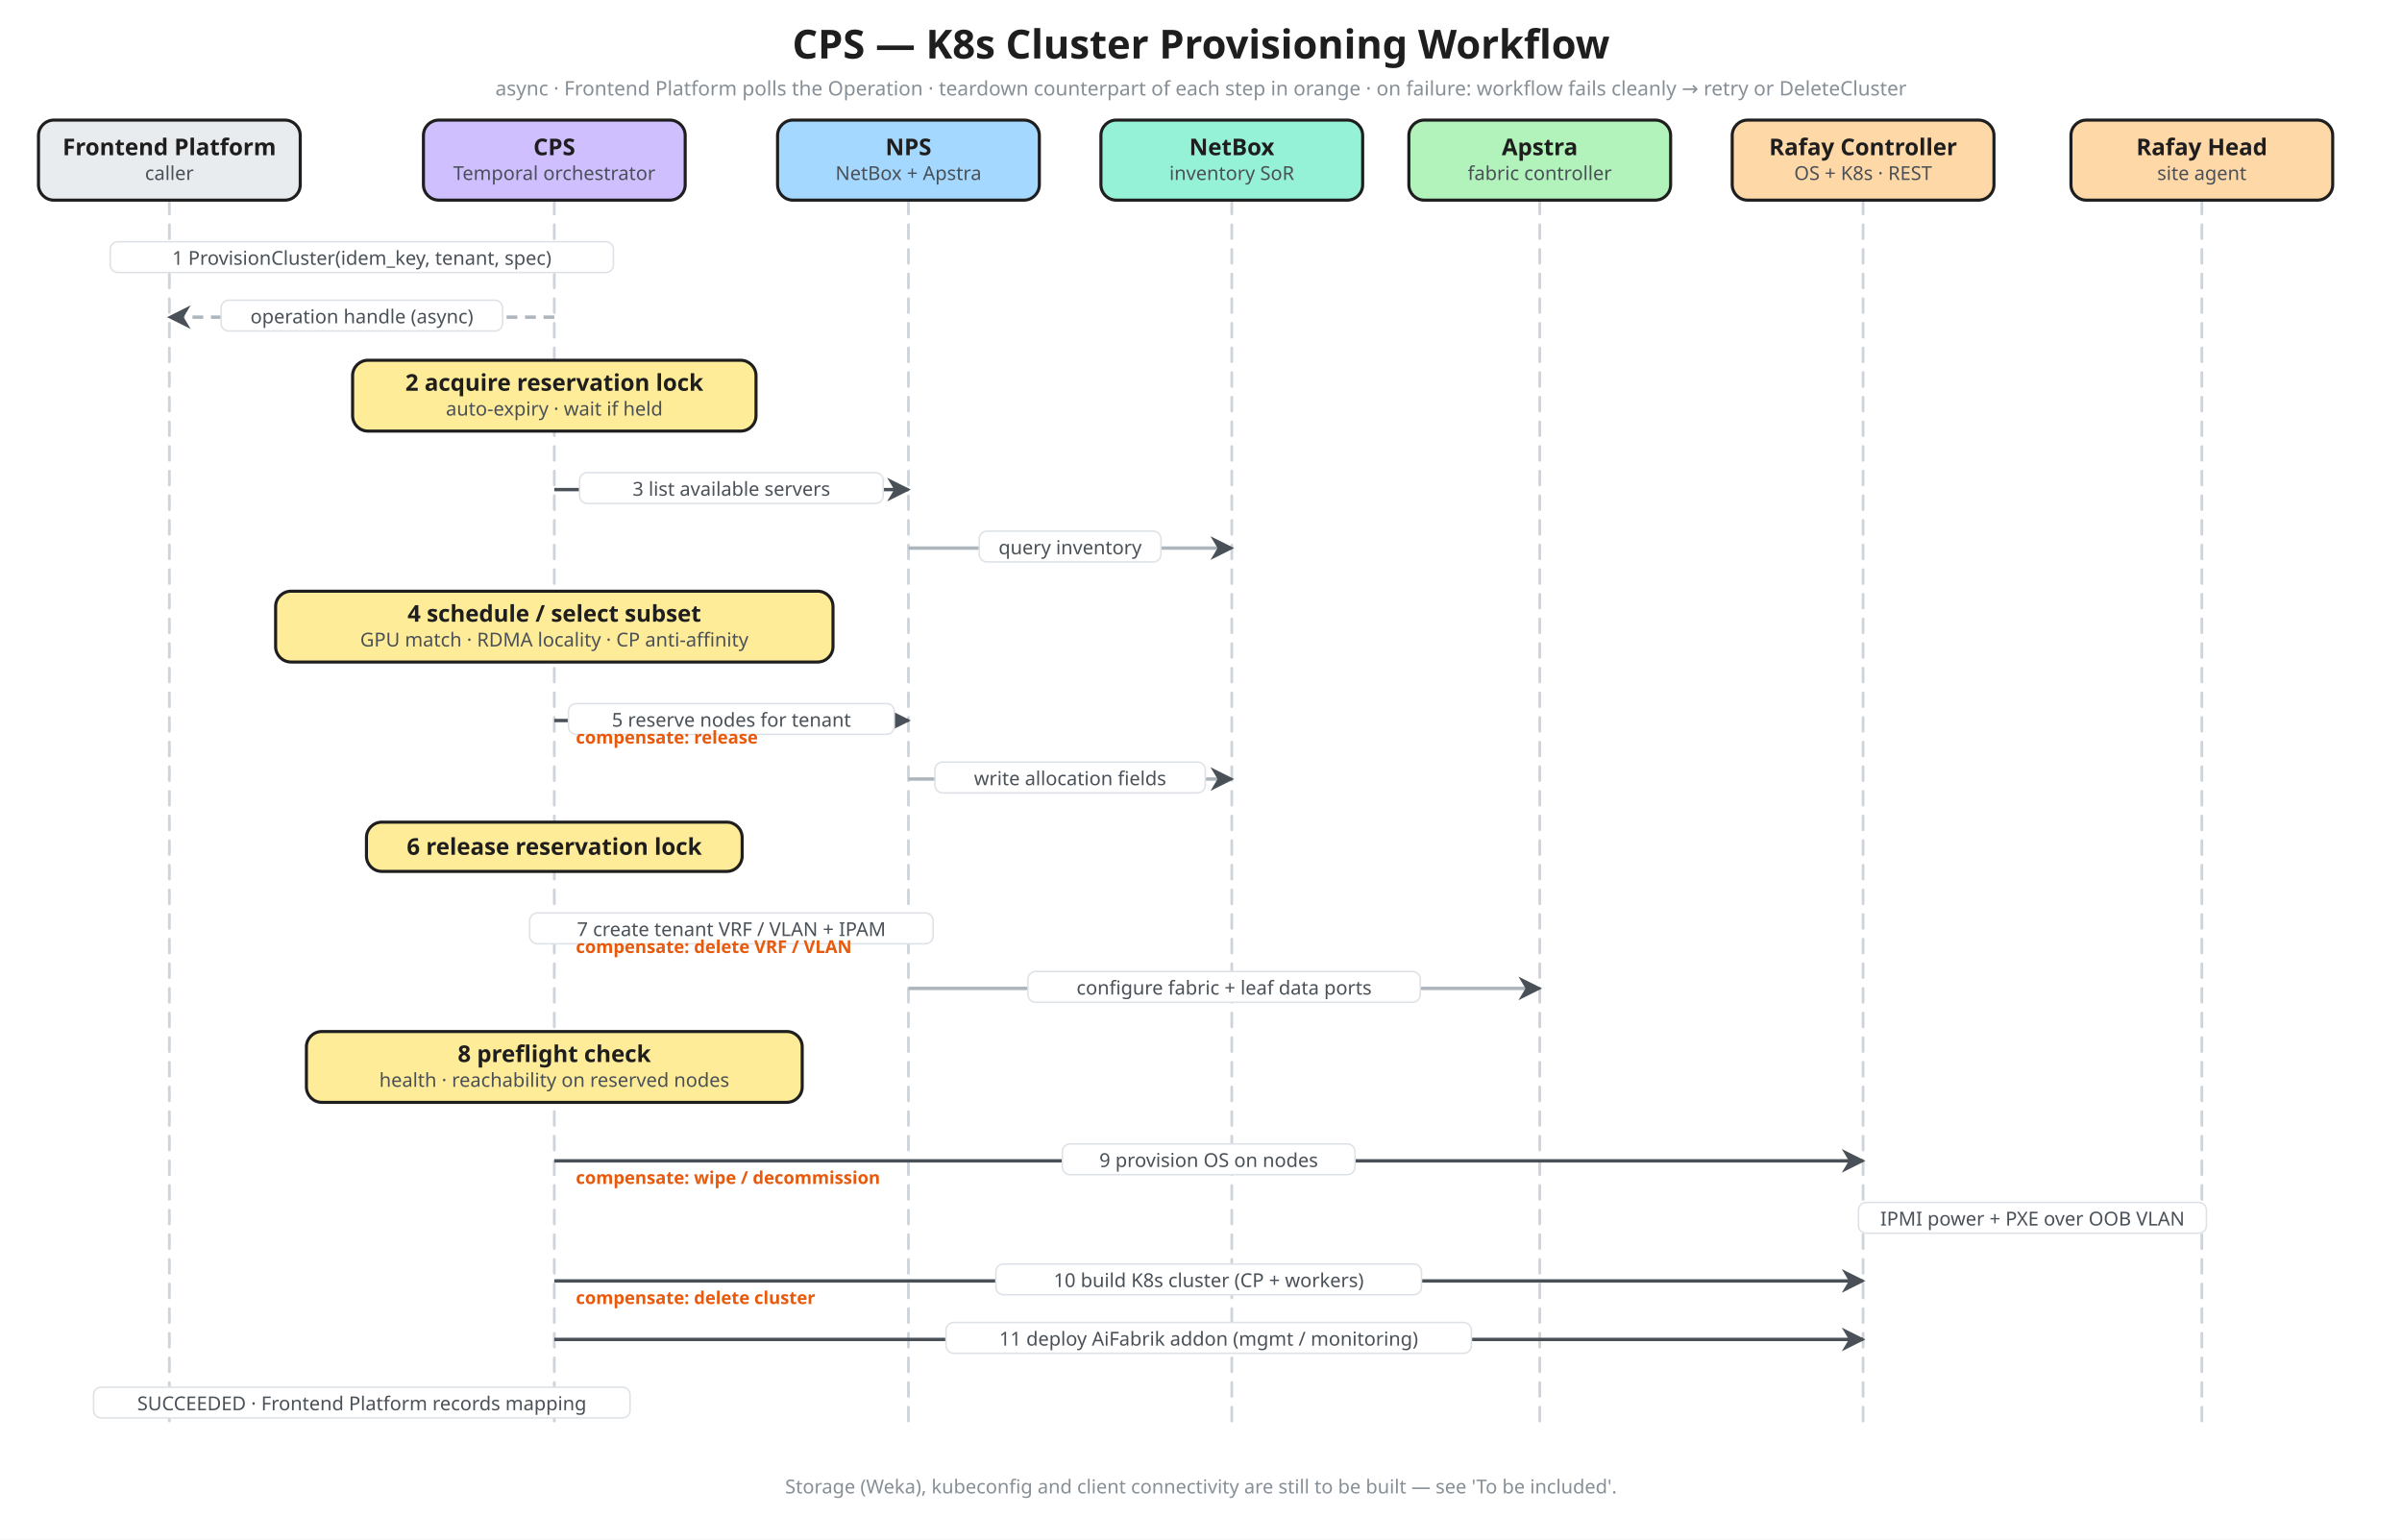
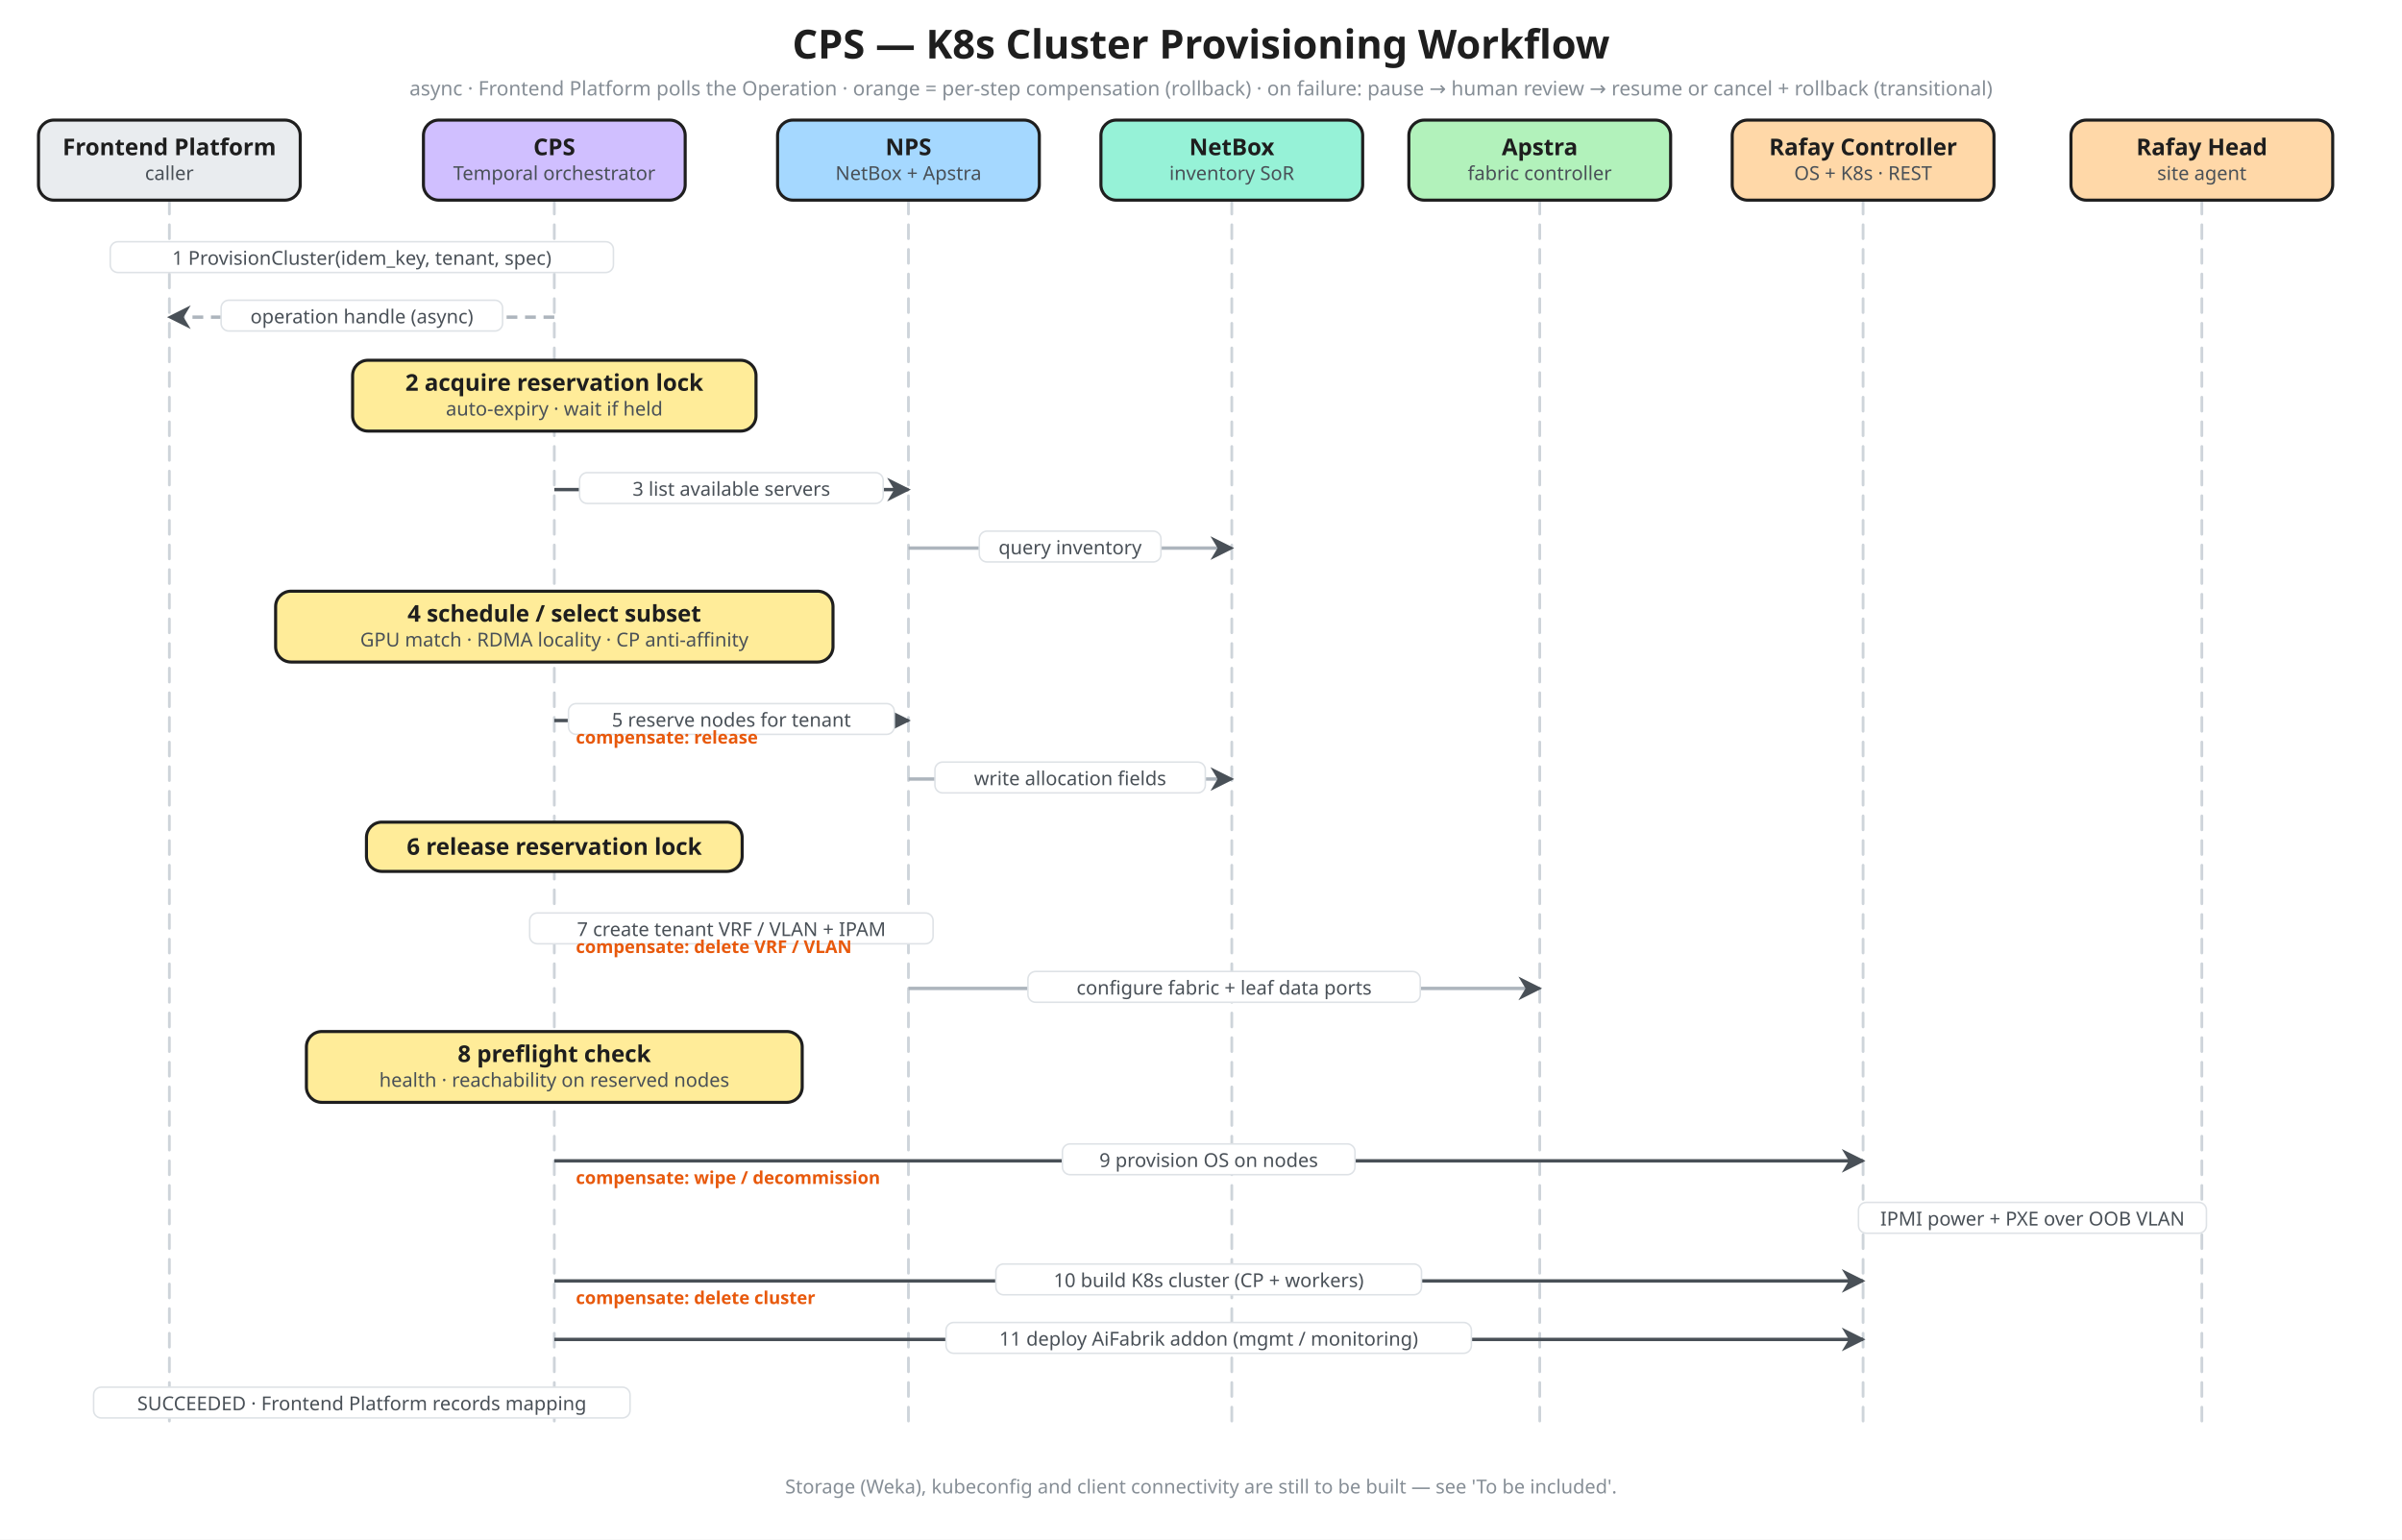
<svg xmlns="http://www.w3.org/2000/svg" width="1560" height="1000" viewBox="0 0 1560 1000" font-family="'Excalifont','Virgil','Chalkboard SE','Comic Sans MS','Comic Neue',sans-serif">
  <defs>
    <marker id="arrow" viewBox="0 0 10 10" refX="9" refY="5" markerWidth="7" markerHeight="7" orient="auto-start-reverse">
      <path d="M0,0 L10,5 L0,10 L3,5 z" fill="#495057" />
    </marker>
    <marker id="arrowS" viewBox="0 0 10 10" refX="1" refY="5" markerWidth="7" markerHeight="7" orient="auto-start-reverse">
      <path d="M10,0 L0,5 L10,10 L7,5 z" fill="#495057" />
    </marker>
  </defs>
  <rect x="0" y="0" width="1560" height="1000" fill="#ffffff" />
  <line x1="110" y1="130" x2="110" y2="925" stroke="#ced4da" stroke-width="1.8" stroke-dasharray="9 7" stroke-linecap="round" />
  <line x1="360" y1="130" x2="360" y2="925" stroke="#ced4da" stroke-width="1.8" stroke-dasharray="9 7" stroke-linecap="round" />
  <line x1="590" y1="130" x2="590" y2="925" stroke="#ced4da" stroke-width="1.8" stroke-dasharray="9 7" stroke-linecap="round" />
  <line x1="800" y1="130" x2="800" y2="925" stroke="#ced4da" stroke-width="1.8" stroke-dasharray="9 7" stroke-linecap="round" />
  <line x1="1000" y1="130" x2="1000" y2="925" stroke="#ced4da" stroke-width="1.8" stroke-dasharray="9 7" stroke-linecap="round" />
  <line x1="1210" y1="130" x2="1210" y2="925" stroke="#ced4da" stroke-width="1.8" stroke-dasharray="9 7" stroke-linecap="round" />
  <line x1="1430" y1="130" x2="1430" y2="925" stroke="#ced4da" stroke-width="1.8" stroke-dasharray="9 7" stroke-linecap="round" />
  <rect x="25" y="78" width="170" height="52" rx="10" fill="#e9ecef" stroke="#1e1e1e" stroke-width="2" stroke-dasharray="none" />
  <text x="110.0" y="100.8" font-size="15" font-weight="700" fill="#1e1e1e" text-anchor="middle">Frontend Platform</text>
  <text x="110.0" y="116.9" font-size="12.5" font-weight="400" fill="#495057" text-anchor="middle">caller</text>
  <rect x="275" y="78" width="170" height="52" rx="10" fill="#d0bfff" stroke="#1e1e1e" stroke-width="2" stroke-dasharray="none" />
  <text x="360.0" y="100.8" font-size="15" font-weight="700" fill="#1e1e1e" text-anchor="middle">CPS</text>
  <text x="360.0" y="116.9" font-size="12.5" font-weight="400" fill="#495057" text-anchor="middle">Temporal orchestrator</text>
  <rect x="505" y="78" width="170" height="52" rx="10" fill="#a5d8ff" stroke="#1e1e1e" stroke-width="2" stroke-dasharray="none" />
  <text x="590.0" y="100.8" font-size="15" font-weight="700" fill="#1e1e1e" text-anchor="middle">NPS</text>
  <text x="590.0" y="116.9" font-size="12.5" font-weight="400" fill="#495057" text-anchor="middle">NetBox + Apstra</text>
  <rect x="715" y="78" width="170" height="52" rx="10" fill="#96f2d7" stroke="#1e1e1e" stroke-width="2" stroke-dasharray="none" />
  <text x="800.0" y="100.8" font-size="15" font-weight="700" fill="#1e1e1e" text-anchor="middle">NetBox</text>
  <text x="800.0" y="116.9" font-size="12.5" font-weight="400" fill="#495057" text-anchor="middle">inventory SoR</text>
  <rect x="915" y="78" width="170" height="52" rx="10" fill="#b2f2bb" stroke="#1e1e1e" stroke-width="2" stroke-dasharray="none" />
  <text x="1000.0" y="100.8" font-size="15" font-weight="700" fill="#1e1e1e" text-anchor="middle">Apstra</text>
  <text x="1000.0" y="116.9" font-size="12.5" font-weight="400" fill="#495057" text-anchor="middle">fabric controller</text>
  <rect x="1125" y="78" width="170" height="52" rx="10" fill="#ffd8a8" stroke="#1e1e1e" stroke-width="2" stroke-dasharray="none" />
  <text x="1210.0" y="100.8" font-size="15" font-weight="700" fill="#1e1e1e" text-anchor="middle">Rafay Controller</text>
  <text x="1210.0" y="116.9" font-size="12.5" font-weight="400" fill="#495057" text-anchor="middle">OS + K8s · REST</text>
  <rect x="1345" y="78" width="170" height="52" rx="10" fill="#ffd8a8" stroke="#1e1e1e" stroke-width="2" stroke-dasharray="none" />
  <text x="1430.0" y="100.8" font-size="15" font-weight="700" fill="#1e1e1e" text-anchor="middle">Rafay Head</text>
  <text x="1430.0" y="116.9" font-size="12.5" font-weight="400" fill="#495057" text-anchor="middle">site agent</text>
  <rect x="229.0" y="234" width="262" height="46" rx="10" fill="#ffec99" stroke="#1e1e1e" stroke-width="2" stroke-dasharray="none" />
  <text x="360.0" y="253.8" font-size="15" font-weight="700" fill="#1e1e1e" text-anchor="middle">2   acquire reservation lock</text>
  <text x="360.0" y="269.9" font-size="12.5" font-weight="400" fill="#495057" text-anchor="middle">auto-expiry · wait if held</text>
  <rect x="179.0" y="384" width="362" height="46" rx="10" fill="#ffec99" stroke="#1e1e1e" stroke-width="2" stroke-dasharray="none" />
  <text x="360.0" y="403.8" font-size="15" font-weight="700" fill="#1e1e1e" text-anchor="middle">4   schedule / select subset</text>
  <text x="360.0" y="419.9" font-size="12.5" font-weight="400" fill="#495057" text-anchor="middle">GPU match · RDMA locality · CP anti-affinity</text>
  <rect x="238.0" y="534" width="244" height="32" rx="10" fill="#ffec99" stroke="#1e1e1e" stroke-width="2" stroke-dasharray="none" />
  <text x="360.0" y="555.2" font-size="15" font-weight="700" fill="#1e1e1e" text-anchor="middle">6   release reservation lock</text>
  <rect x="199.0" y="670" width="322" height="46" rx="10" fill="#ffec99" stroke="#1e1e1e" stroke-width="2" stroke-dasharray="none" />
  <text x="360.0" y="689.8" font-size="15" font-weight="700" fill="#1e1e1e" text-anchor="middle">8   preflight check</text>
  <text x="360.0" y="705.9" font-size="12.5" font-weight="400" fill="#495057" text-anchor="middle">health · reachability on reserved nodes</text>
  <line x1="110" y1="168" x2="360" y2="168" stroke="#495057" stroke-width="2.2" marker-end="url(#arrow)" />
  <rect x="71.6" y="157.0" width="326.8" height="20" rx="5" fill="#ffffff" stroke="#dee2e6" stroke-width="1" />
  <text x="235.0" y="172.0" font-size="12.5" fill="#495057" text-anchor="middle">1   ProvisionCluster(idem_key, tenant, spec)</text>
  <line x1="360" y1="206" x2="110" y2="206" stroke="#adb5bd" stroke-width="2.2" stroke-dasharray="7 5" marker-end="url(#arrow)" />
  <rect x="143.6" y="195.0" width="182.8" height="20" rx="5" fill="#ffffff" stroke="#dee2e6" stroke-width="1" />
  <text x="235.0" y="210.0" font-size="12.5" fill="#495057" text-anchor="middle">operation handle (async)</text>
  <line x1="360" y1="318" x2="590" y2="318" stroke="#495057" stroke-width="2.2" marker-end="url(#arrow)" />
  <rect x="376.4" y="307.0" width="197.2" height="20" rx="5" fill="#ffffff" stroke="#dee2e6" stroke-width="1" />
  <text x="475.0" y="322.0" font-size="12.5" fill="#495057" text-anchor="middle">3   list available servers</text>
  <line x1="590" y1="356" x2="800" y2="356" stroke="#adb5bd" stroke-width="2.2" marker-end="url(#arrow)" />
  <rect x="636.0" y="345.0" width="118.0" height="20" rx="5" fill="#ffffff" stroke="#dee2e6" stroke-width="1" />
  <text x="695.0" y="360.0" font-size="12.5" fill="#495057" text-anchor="middle">query inventory</text>
  <line x1="360" y1="468" x2="590" y2="468" stroke="#495057" stroke-width="2.2" marker-end="url(#arrow)" />
  <rect x="369.2" y="457.0" width="211.6" height="20" rx="5" fill="#ffffff" stroke="#dee2e6" stroke-width="1" />
  <text x="475.0" y="472.0" font-size="12.5" fill="#495057" text-anchor="middle">5   reserve nodes for tenant</text>
  <line x1="590" y1="506" x2="800" y2="506" stroke="#adb5bd" stroke-width="2.2" marker-end="url(#arrow)" />
  <rect x="607.2" y="495.0" width="175.6" height="20" rx="5" fill="#ffffff" stroke="#dee2e6" stroke-width="1" />
  <text x="695.0" y="510.0" font-size="12.5" fill="#495057" text-anchor="middle">write allocation fields</text>
  <line x1="360" y1="604" x2="590" y2="604" stroke="#495057" stroke-width="2.2" marker-end="url(#arrow)" />
  <rect x="344.0" y="593.0" width="262.0" height="20" rx="5" fill="#ffffff" stroke="#dee2e6" stroke-width="1" />
  <text x="475.0" y="608.0" font-size="12.5" fill="#495057" text-anchor="middle">7   create tenant VRF / VLAN + IPAM</text>
  <line x1="590" y1="642" x2="1000" y2="642" stroke="#adb5bd" stroke-width="2.2" marker-end="url(#arrow)" />
  <rect x="667.6" y="631.0" width="254.8" height="20" rx="5" fill="#ffffff" stroke="#dee2e6" stroke-width="1" />
  <text x="795.0" y="646.0" font-size="12.5" fill="#495057" text-anchor="middle">configure fabric + leaf data ports</text>
  <line x1="360" y1="754" x2="1210" y2="754" stroke="#495057" stroke-width="2.2" marker-end="url(#arrow)" />
  <rect x="690.0" y="743.0" width="190.0" height="20" rx="5" fill="#ffffff" stroke="#dee2e6" stroke-width="1" />
  <text x="785.0" y="758.0" font-size="12.5" fill="#495057" text-anchor="middle">9   provision OS on nodes</text>
  <line x1="1210" y1="792" x2="1430" y2="792" stroke="#adb5bd" stroke-width="2.2" marker-end="url(#arrow)" />
  <rect x="1207.0" y="781.0" width="226.0" height="20" rx="5" fill="#ffffff" stroke="#dee2e6" stroke-width="1" />
  <text x="1320.0" y="796.0" font-size="12.5" fill="#495057" text-anchor="middle">IPMI power + PXE over OOB VLAN</text>
  <line x1="360" y1="832" x2="1210" y2="832" stroke="#495057" stroke-width="2.2" marker-end="url(#arrow)" />
  <rect x="646.8" y="821.0" width="276.4" height="20" rx="5" fill="#ffffff" stroke="#dee2e6" stroke-width="1" />
  <text x="785.0" y="836.0" font-size="12.5" fill="#495057" text-anchor="middle">10   build K8s cluster (CP + workers)</text>
  <line x1="360" y1="870" x2="1210" y2="870" stroke="#495057" stroke-width="2.2" marker-end="url(#arrow)" />
  <rect x="614.4" y="859.0" width="341.2" height="20" rx="5" fill="#ffffff" stroke="#dee2e6" stroke-width="1" />
  <text x="785.0" y="874.0" font-size="12.5" fill="#495057" text-anchor="middle">11   deploy AiFabrik addon (mgmt / monitoring)</text>
  <line x1="360" y1="912" x2="110" y2="912" stroke="#495057" stroke-width="2.2" stroke-dasharray="7 5" marker-end="url(#arrow)" />
  <rect x="60.8" y="901.0" width="348.4" height="20" rx="5" fill="#ffffff" stroke="#dee2e6" stroke-width="1" />
  <text x="235.0" y="916.0" font-size="12.5" fill="#495057" text-anchor="middle">SUCCEEDED  ·  Frontend Platform records mapping</text>
  <text x="780.0" y="38" font-size="26" font-weight="700" fill="#1e1e1e" text-anchor="middle">CPS — K8s Cluster Provisioning Workflow</text>
-   <text x="780.0" y="62" font-size="13" font-weight="400" fill="#868e96" text-anchor="middle">async · Frontend Platform polls the Operation   ·   teardown counterpart of each step in orange   ·   on failure: workflow fails cleanly → retry or DeleteCluster</text>
+   <text x="780.0" y="62" font-size="13" font-weight="400" fill="#868e96" text-anchor="middle">async · Frontend Platform polls the Operation   ·   orange = per-step compensation (rollback)   ·   on failure: pause → human review → resume or cancel + rollback  (transitional)</text>
  <text x="374" y="483" font-size="11.5" font-weight="700" fill="#e8590c" text-anchor="start">compensate: release</text>
  <text x="374" y="619" font-size="11.5" font-weight="700" fill="#e8590c" text-anchor="start">compensate: delete VRF / VLAN</text>
  <text x="374" y="769" font-size="11.5" font-weight="700" fill="#e8590c" text-anchor="start">compensate: wipe / decommission</text>
  <text x="374" y="847" font-size="11.5" font-weight="700" fill="#e8590c" text-anchor="start">compensate: delete cluster</text>
  <text x="780.0" y="970" font-size="12.5" font-weight="400" fill="#868e96" text-anchor="middle">Storage (Weka), kubeconfig and client connectivity are still to be built — see 'To be included'.</text>
</svg>
